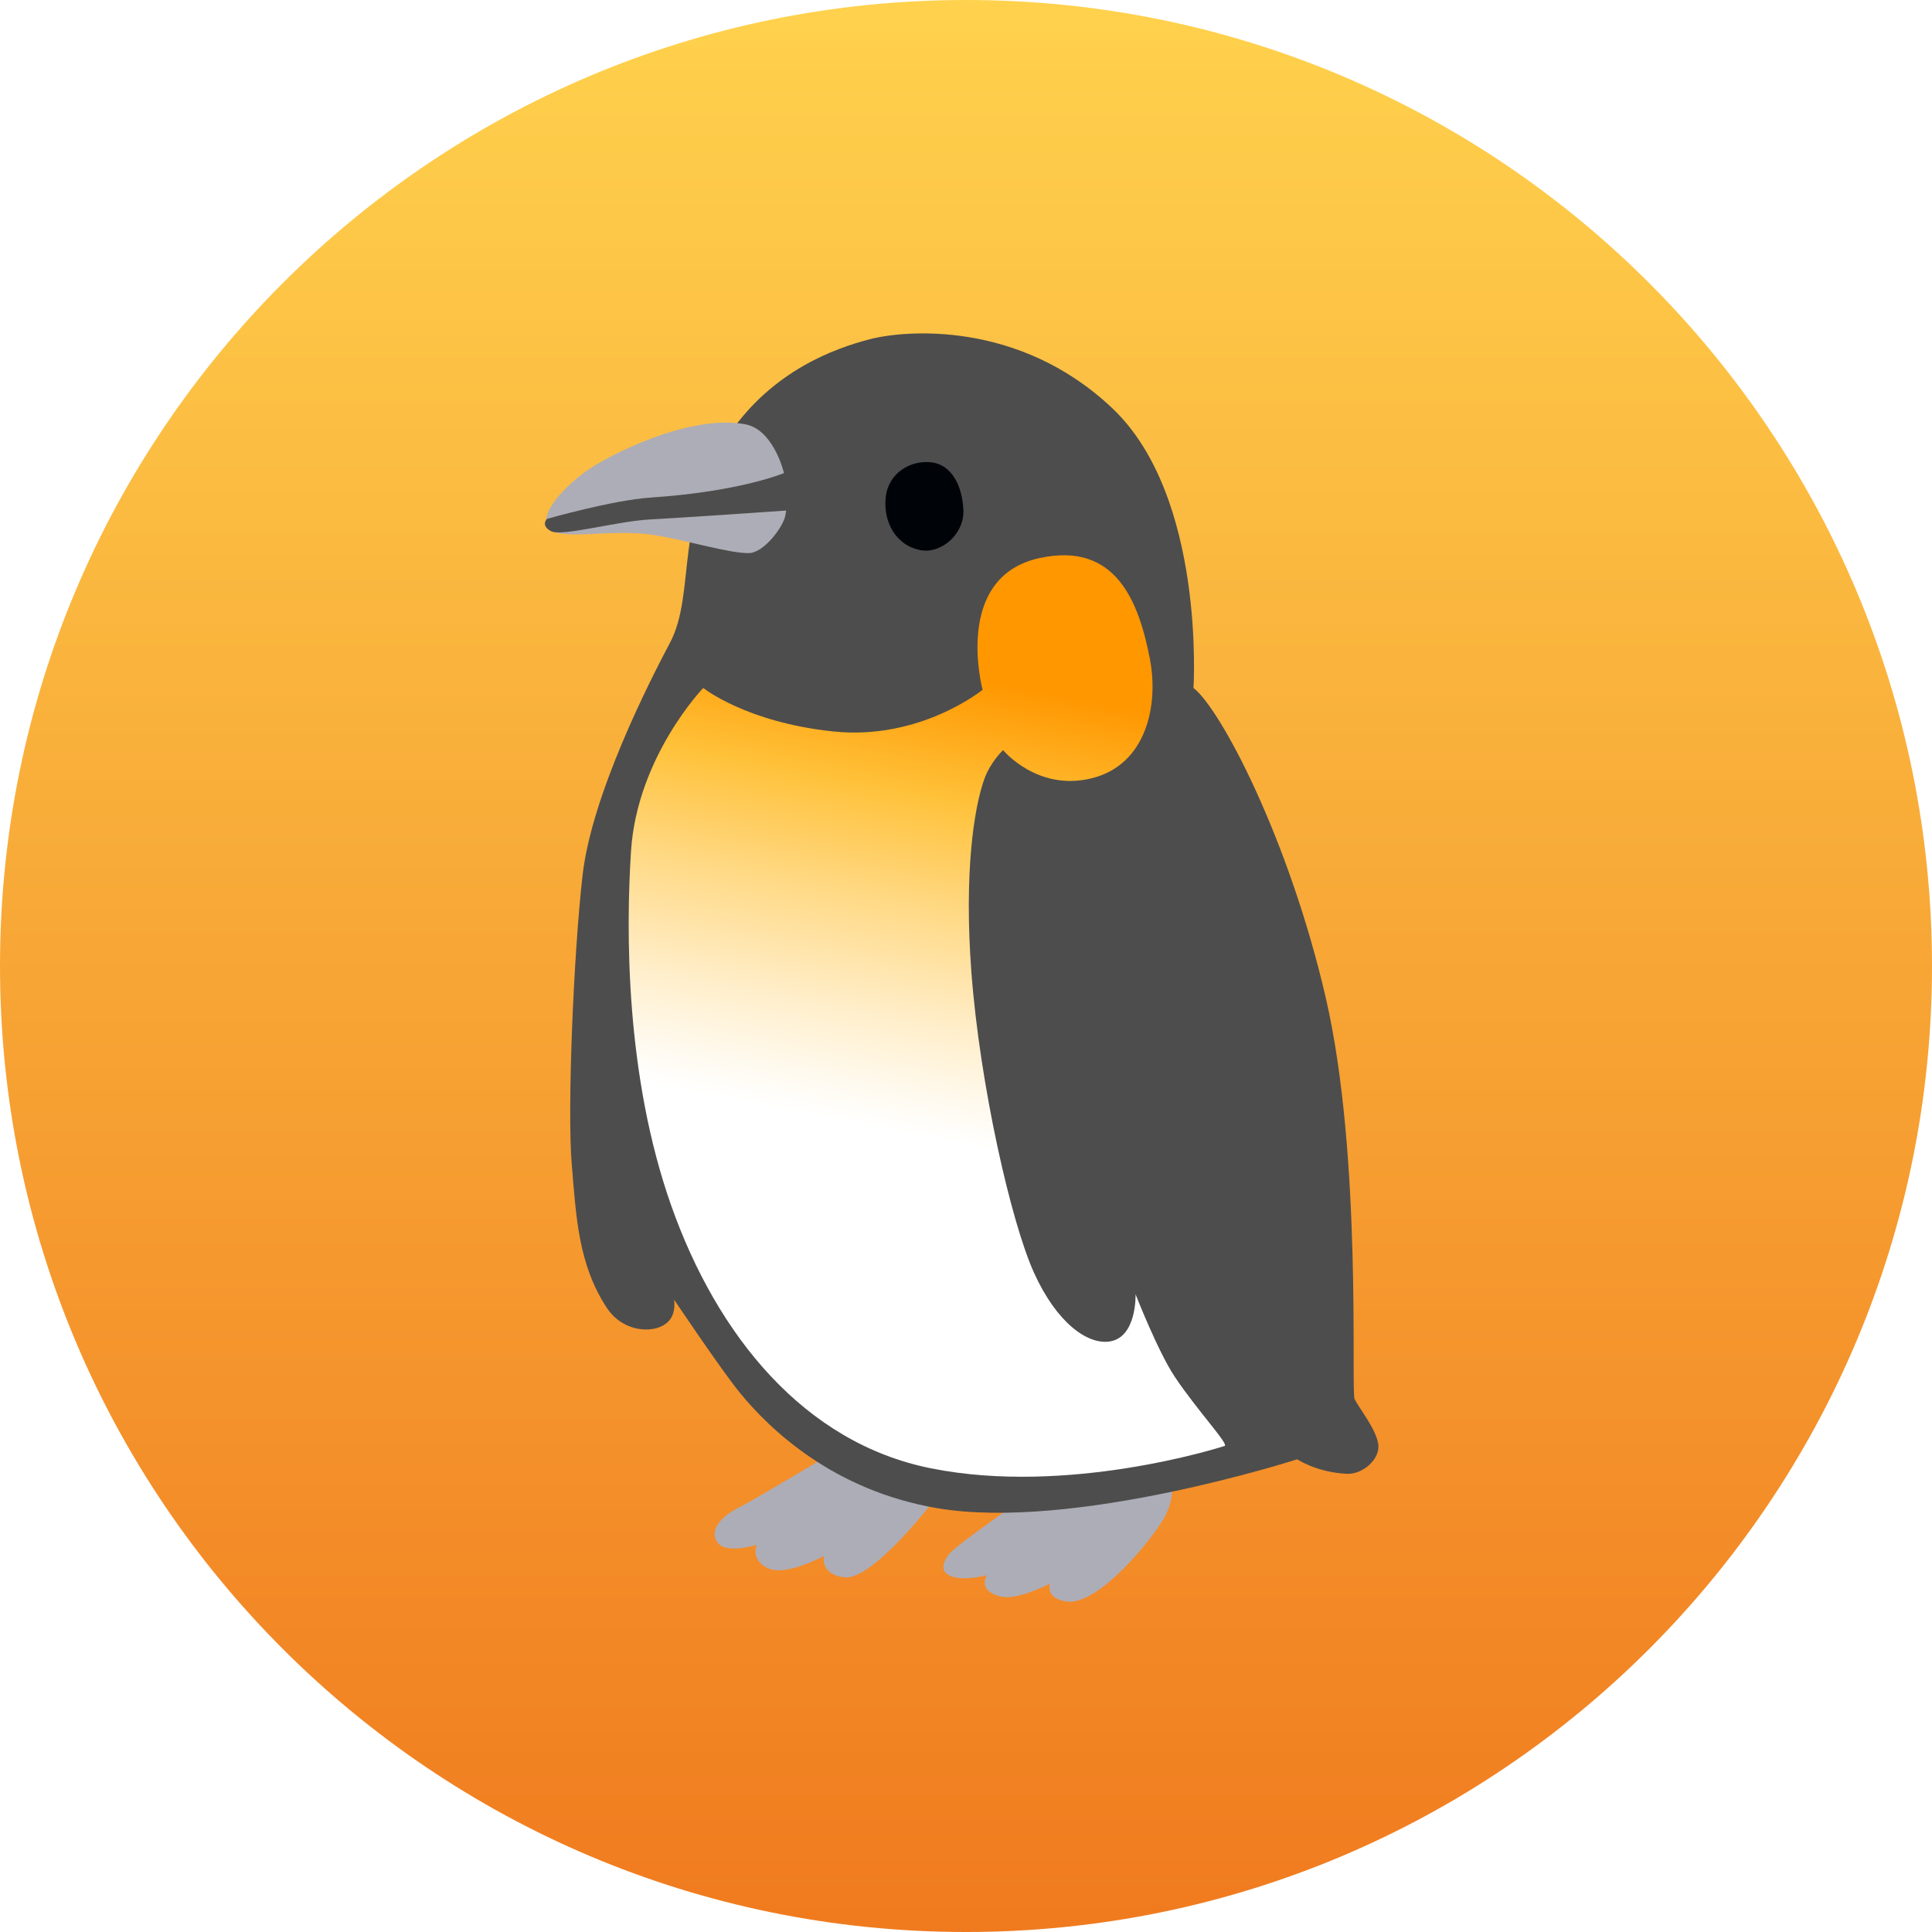
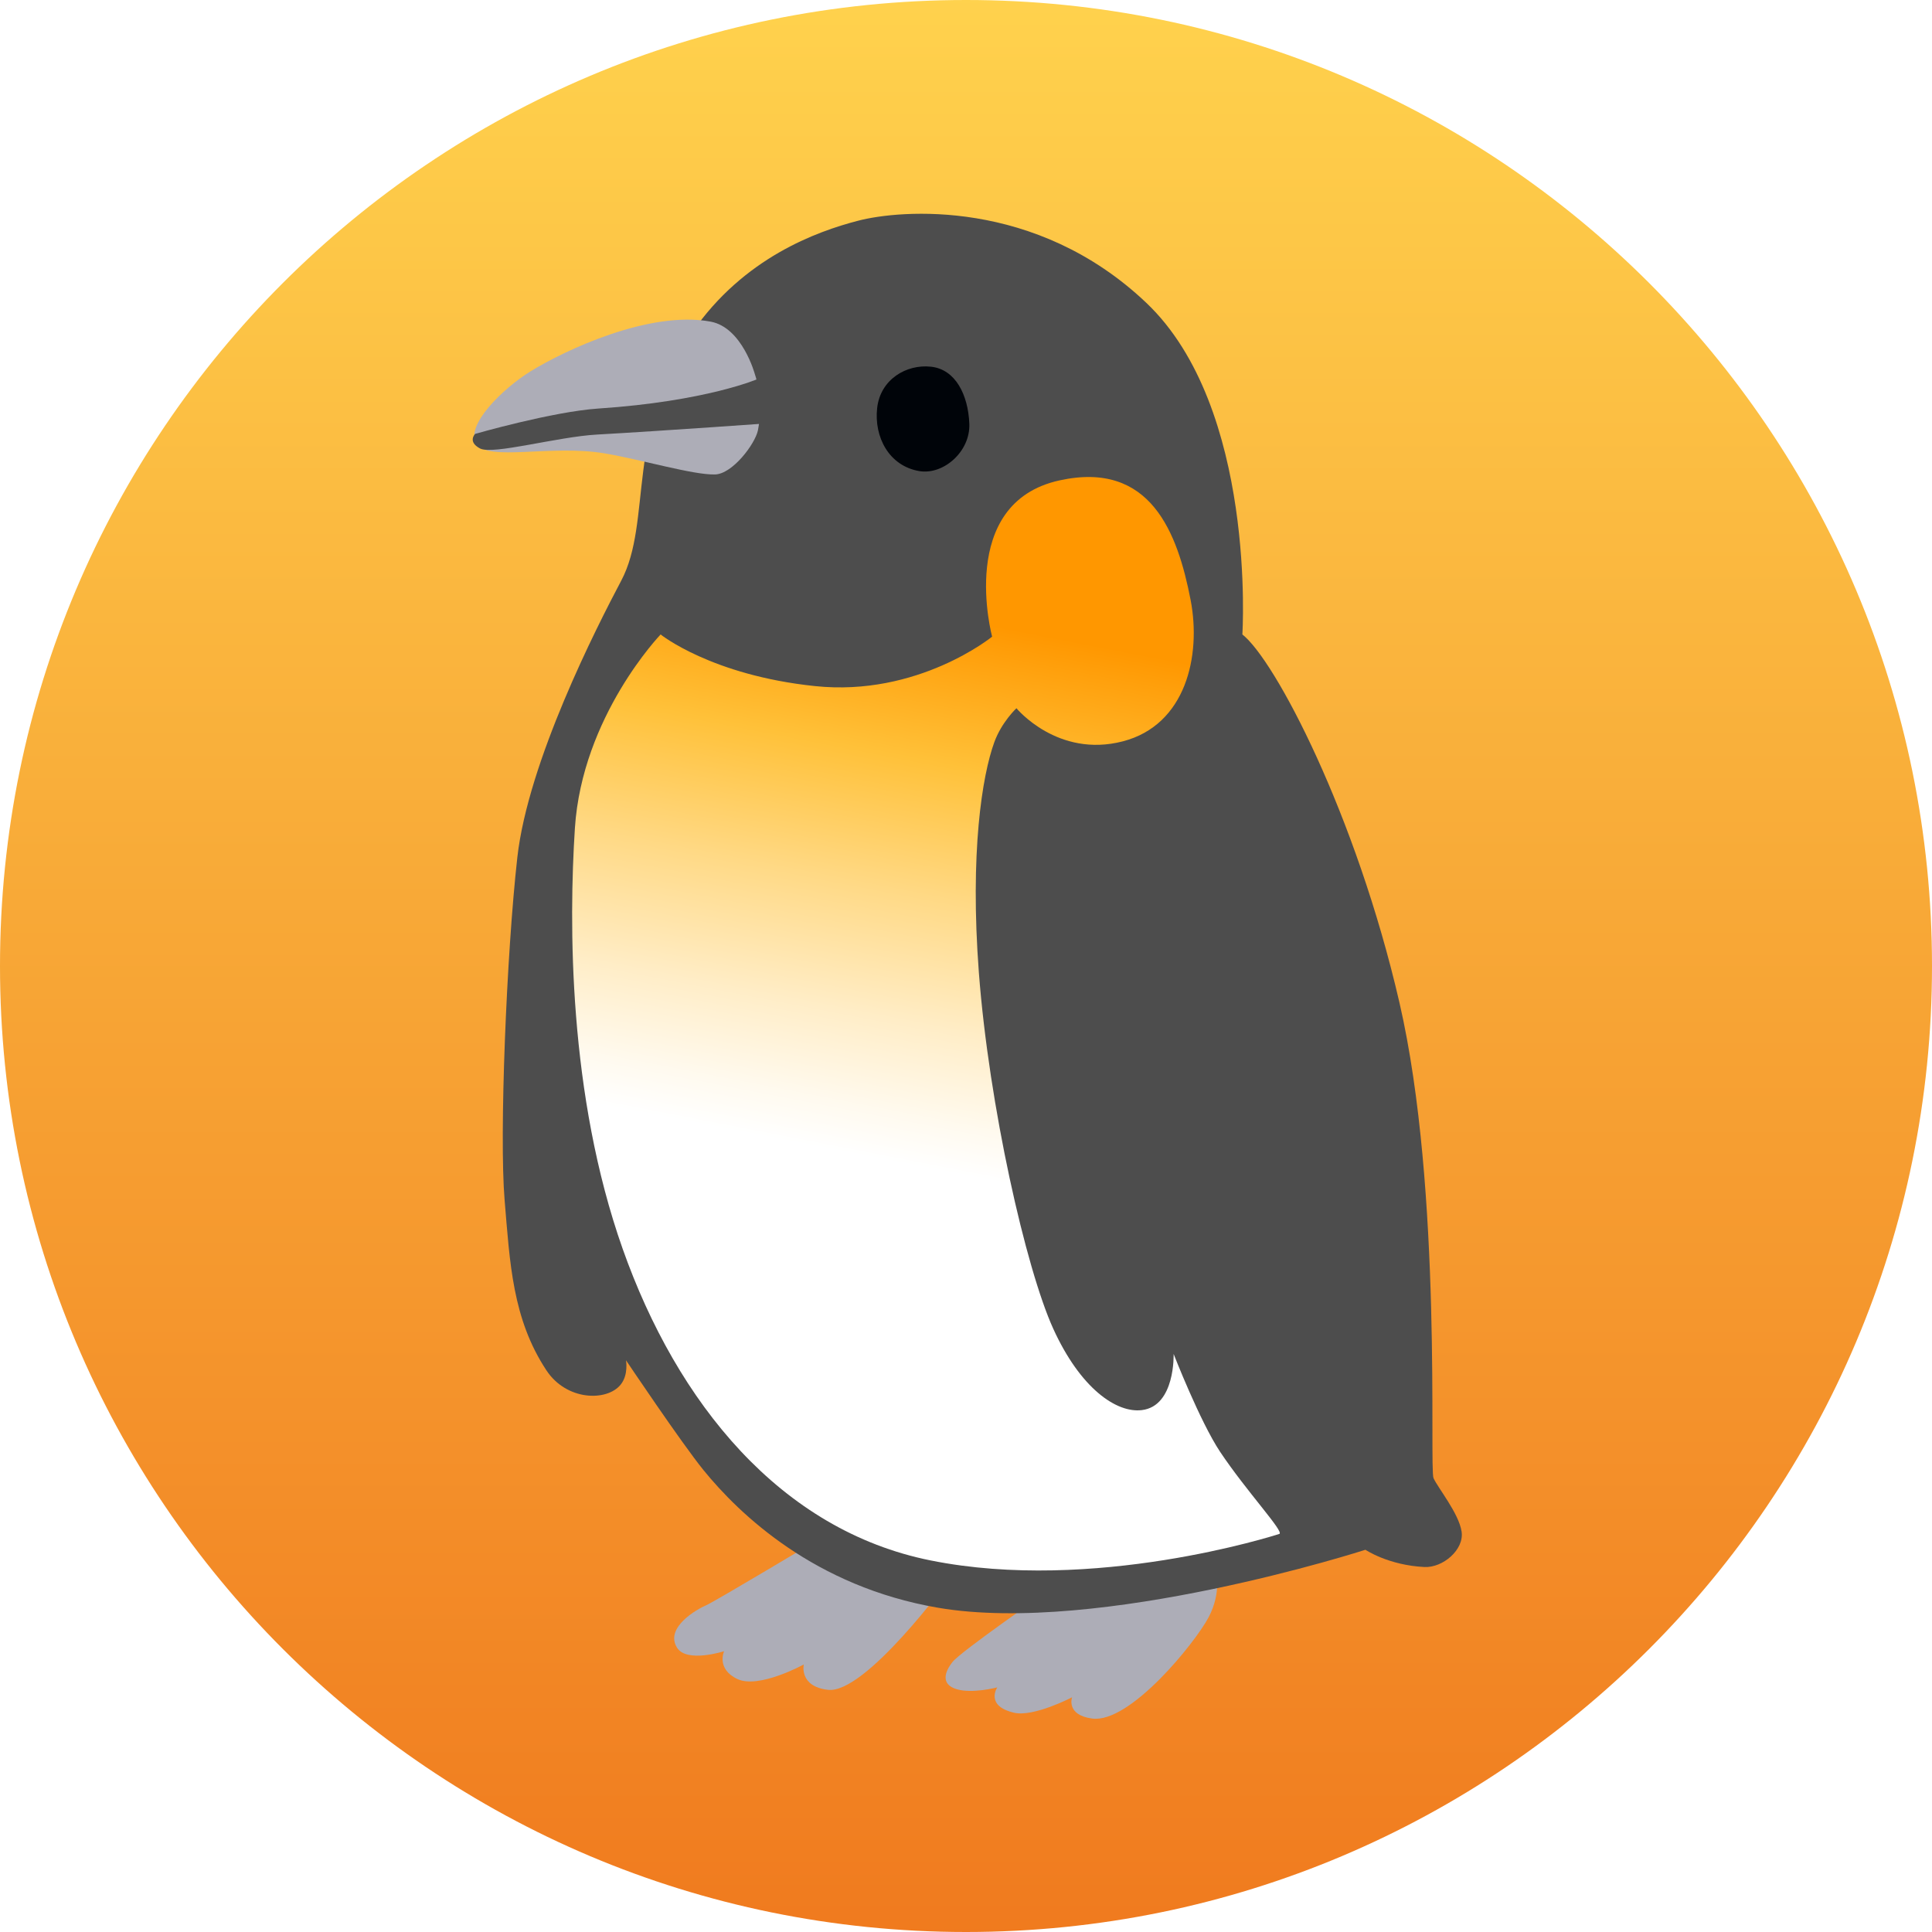
<svg xmlns="http://www.w3.org/2000/svg" viewBox="0 0 128 128" width="128" height="128">
  <defs>
    <linearGradient id="penguin-bg" x1="0" y1="0" x2="0" y2="1">
      <stop offset="0" stop-color="#FFD24D" />
      <stop offset="1" stop-color="#F07A1E" />
    </linearGradient>
  </defs>
  <circle cx="64" cy="64" r="64" fill="url(#penguin-bg)" />
-   <svg x="18" y="18" width="92" height="92" viewBox="0 0 128 128">
+   <svg x="9.84" y="9.31" width="109.17" height="109.17" viewBox="0 0 128 128">
    <path style="fill:#ADADB7;" d="M69.77,112.75c0,0-6.69,4.63-7.32,5.44c-0.63,0.8-0.9,1.74,0.32,2.11s3.16-0.14,3.16-0.14  s-0.97,1.44,1.31,1.97c1.53,0.35,4.5-1.2,4.5-1.2s-0.49,1.37,1.55,1.65c2.94,0.41,8.02-5.9,9.06-7.87s0.56-3.66,0.56-3.66  L69.77,112.75z" />
    <path style="fill:#ADADB7;" d="M52.17,108.59c0,0-8.21,4.92-8.87,5.2c-0.66,0.28-3.22,1.71-2.25,3.28c0.75,1.22,3.66,0.28,3.66,0.28  s-0.63,1.37,1.03,2.16c1.67,0.79,5.16-1.13,5.16-1.13s-0.39,1.71,1.88,1.97c2.91,0.34,9.39-8.54,9.39-8.54L52.17,108.59z" />
    <path style="fill:#4D4D4D;" d="M84.97,38.37c0,0,1.13-17.6-7.46-25.76S58.36,5.38,55.12,6.23c-3.24,0.84-8.88,2.88-12.86,8.63  c-5.26,7.6-3.1,14.73-5.54,19.33c-1.92,3.63-7.23,14.03-8.07,21.49s-1.41,21.59-0.99,26.61c0.41,4.91,0.61,9.24,3.24,13.23  c1.57,2.39,4.7,2.44,5.77,1.13c0.63-0.77,0.42-1.9,0.42-1.9s4.28,6.38,6.01,8.52c2.82,3.47,8.67,9.06,18.21,10.7  c12.58,2.16,33.22-4.5,33.22-4.5s1.77,1.2,4.58,1.34c1.43,0.07,3.1-1.34,2.89-2.75c-0.21-1.41-1.83-3.38-2.18-4.15  c-0.35-0.77,0.73-22.31-2.65-36.95S87.5,40.34,84.97,38.37z" />
    <linearGradient id="penguin-SVGID_1_" gradientUnits="userSpaceOnUse" x1="55.562" y1="105.748" x2="69.459" y2="34.253">
      <stop offset="0.362" style="stop-color:#FFFFFF" />
      <stop offset="0.412" style="stop-color:#FFFAEF" />
      <stop offset="0.51" style="stop-color:#FFEDC7" />
      <stop offset="0.646" style="stop-color:#FFD985" />
      <stop offset="0.788" style="stop-color:#FFC139" />
      <stop offset="0.817" style="stop-color:#FFB92E" />
      <stop offset="0.944" style="stop-color:#FF9700" />
    </linearGradient>
    <path style="fill:url(#penguin-SVGID_1_);" d="M39.78,38.37c0,0-6.1,6.34-6.66,15.06c-0.47,7.33-0.52,20.69,3.71,32.66  s12.25,21.87,23.93,24.21c12.64,2.54,26.65-1.92,27.08-2.06c0.42-0.14-2.53-3.28-4.6-6.38c-1.57-2.36-3.61-7.6-3.61-7.6  s0.14,4.04-2.46,4.36c-1.98,0.25-4.79-1.69-6.9-6.34c-2.11-4.65-4.98-17.27-5.77-27.66c-0.7-9.29,0.25-15.27,1.2-17.88  c0.57-1.57,1.72-2.64,1.72-2.64s3.2,3.89,8.27,2.57c4.88-1.27,6.1-6.62,5.26-10.98c-1.01-5.21-3.1-10.84-10.18-9.29  c-8.04,1.76-5.24,12.14-5.24,12.14s-5.74,4.68-13.76,3.84C43.72,41.54,39.78,38.37,39.78,38.37z" />
    <path style="fill:#ADADB7;" d="M47.1,18.15c0,0-0.97-3.62-3.43-4.08c-4.74-0.89-11.31,2.21-13.98,3.85  c-2.16,1.33-5.12,4.22-4.22,5.63s5.77,0.05,9.95,0.75c2.89,0.49,6.9,1.69,8.59,1.64c1.35-0.04,3.1-2.35,3.33-3.43  C47.57,21.43,47.57,19.51,47.1,18.15z" />
    <path style="fill:#4D4D4D;" d="M47.33,18.52c0,0-3.99,1.74-12.39,2.3c-3.56,0.24-9.57,1.97-9.57,1.97s-0.61,0.61,0.38,1.13  c0.99,0.52,6.01-0.91,9.1-1.08c5.02-0.28,14.22-0.94,14.22-0.94L47.33,18.52z" />
    <path style="fill:#000409;" d="M63.76,22c0.09,2.15-2,3.99-3.88,3.68c-2.37-0.4-3.53-2.66-3.28-4.9s2.29-3.42,4.18-3.21  C62.68,17.77,63.67,19.75,63.76,22z" />
  </svg>
</svg>
